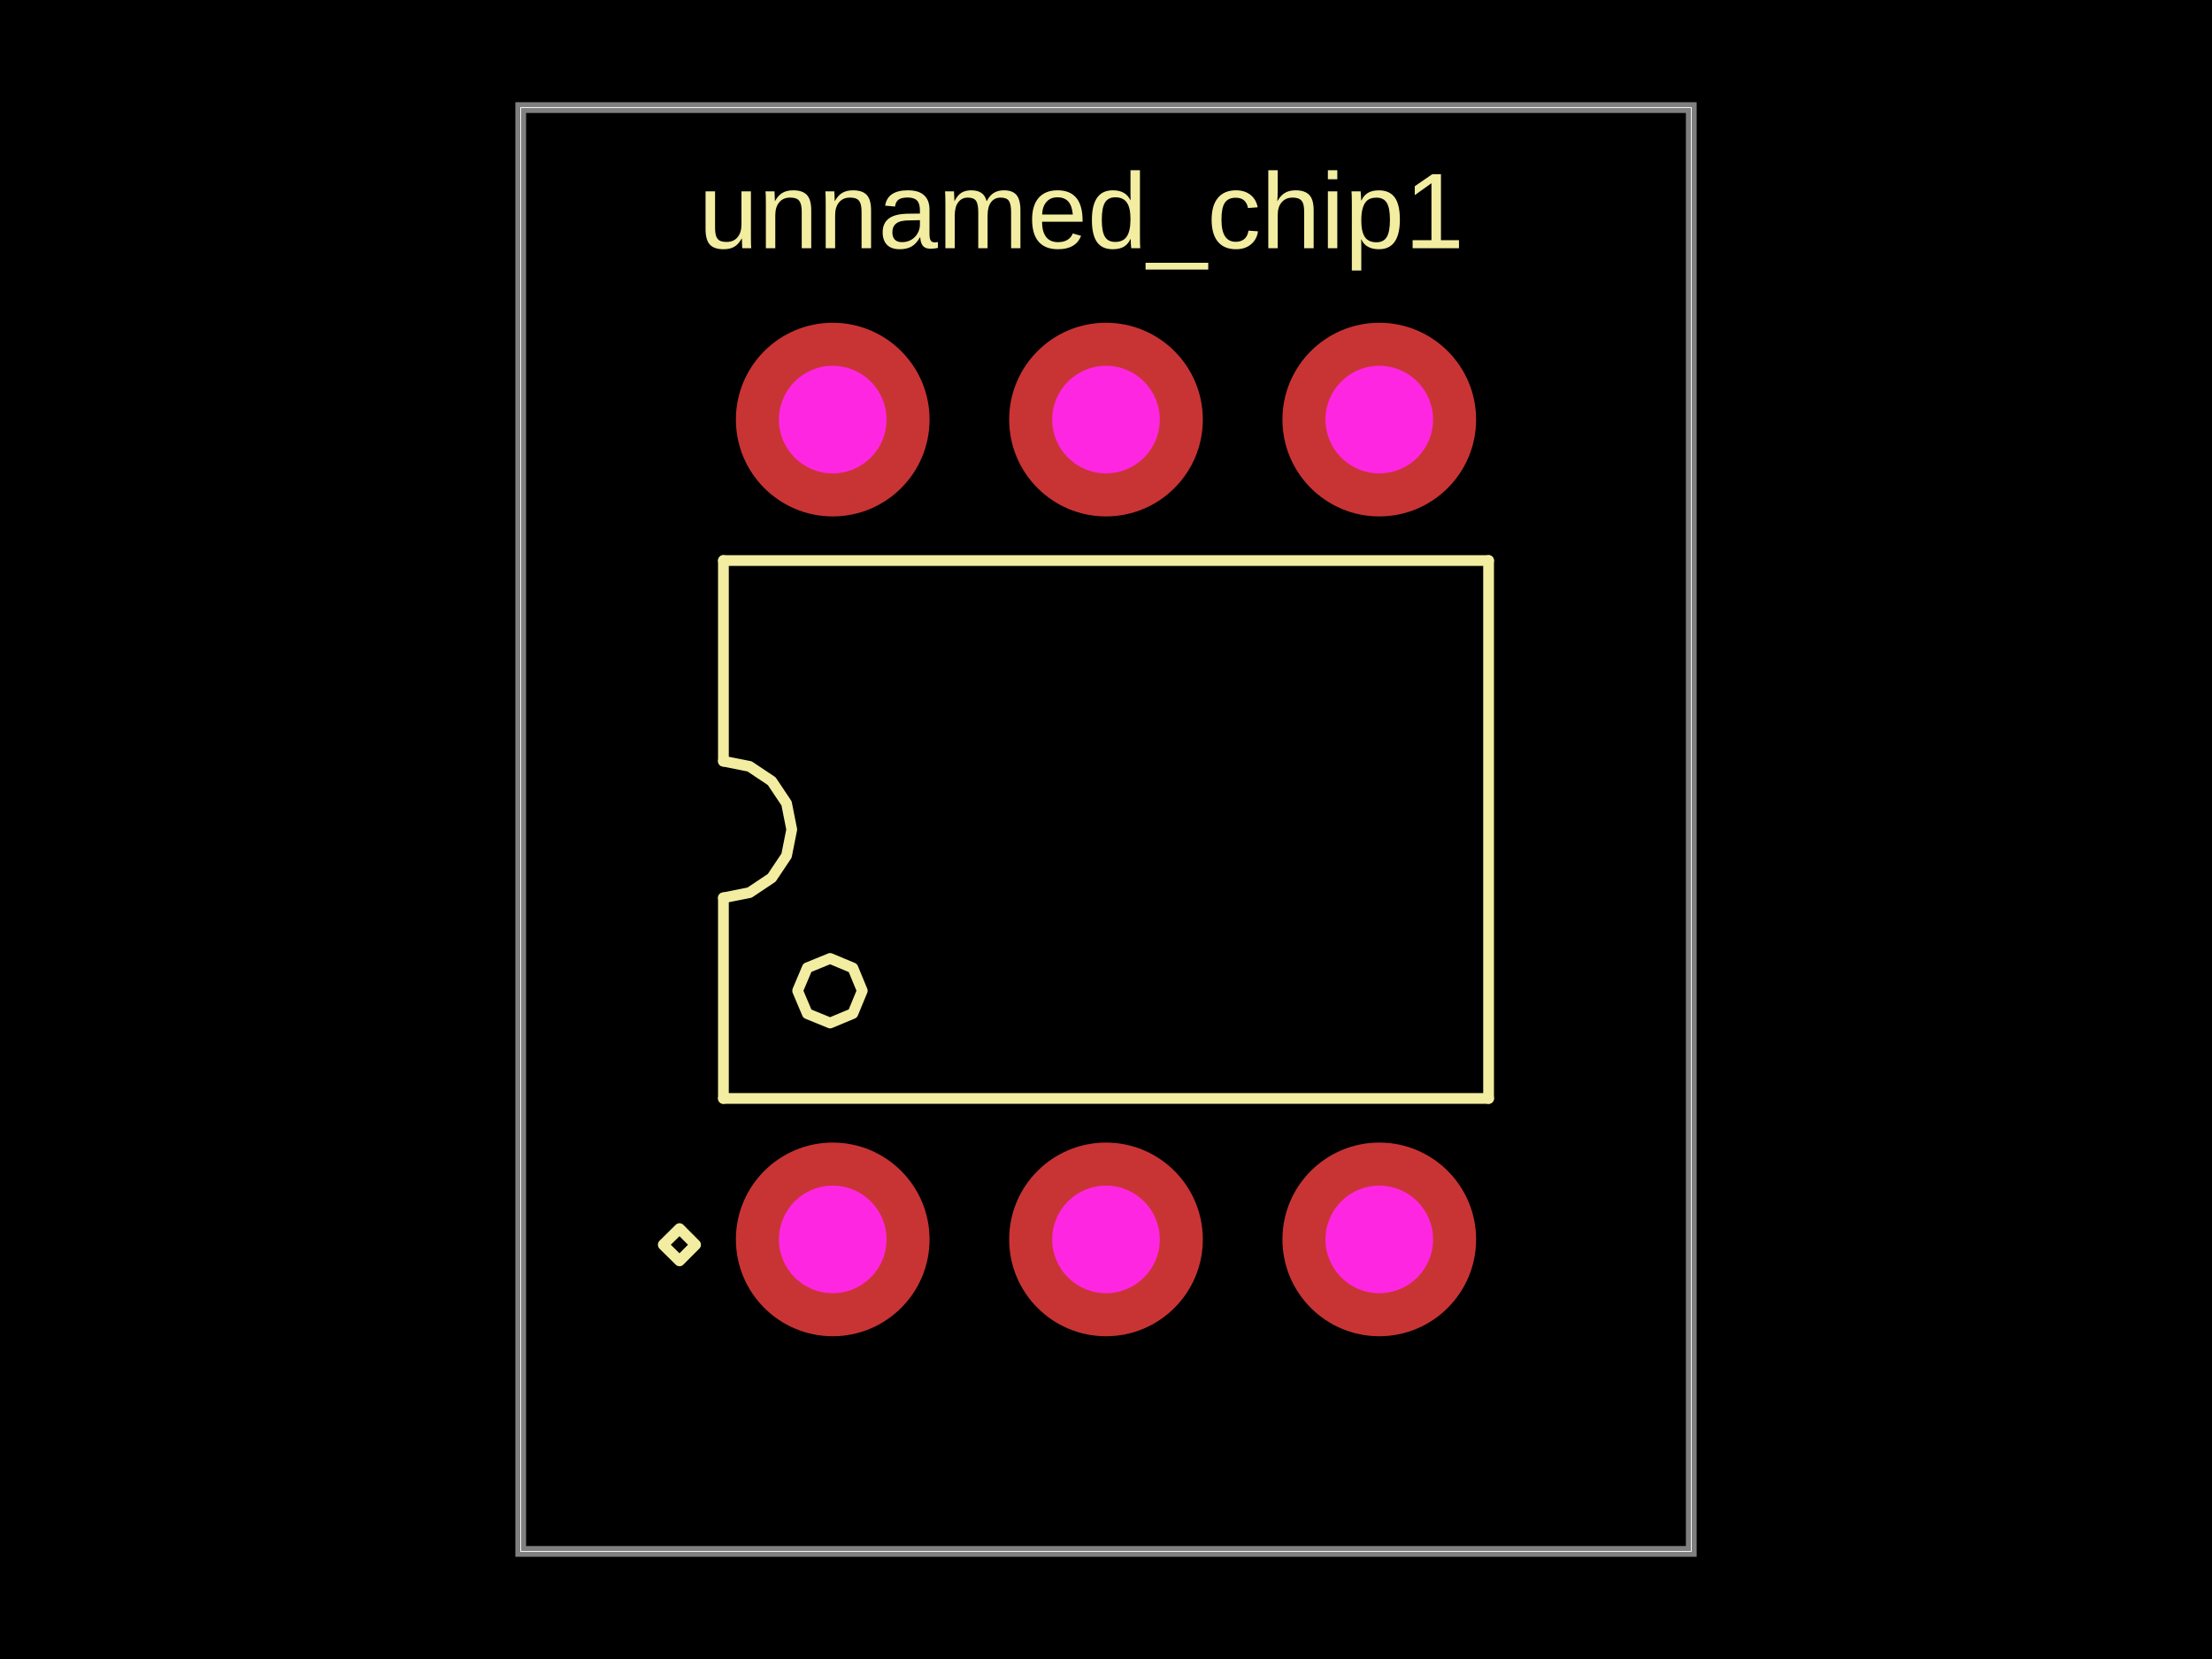
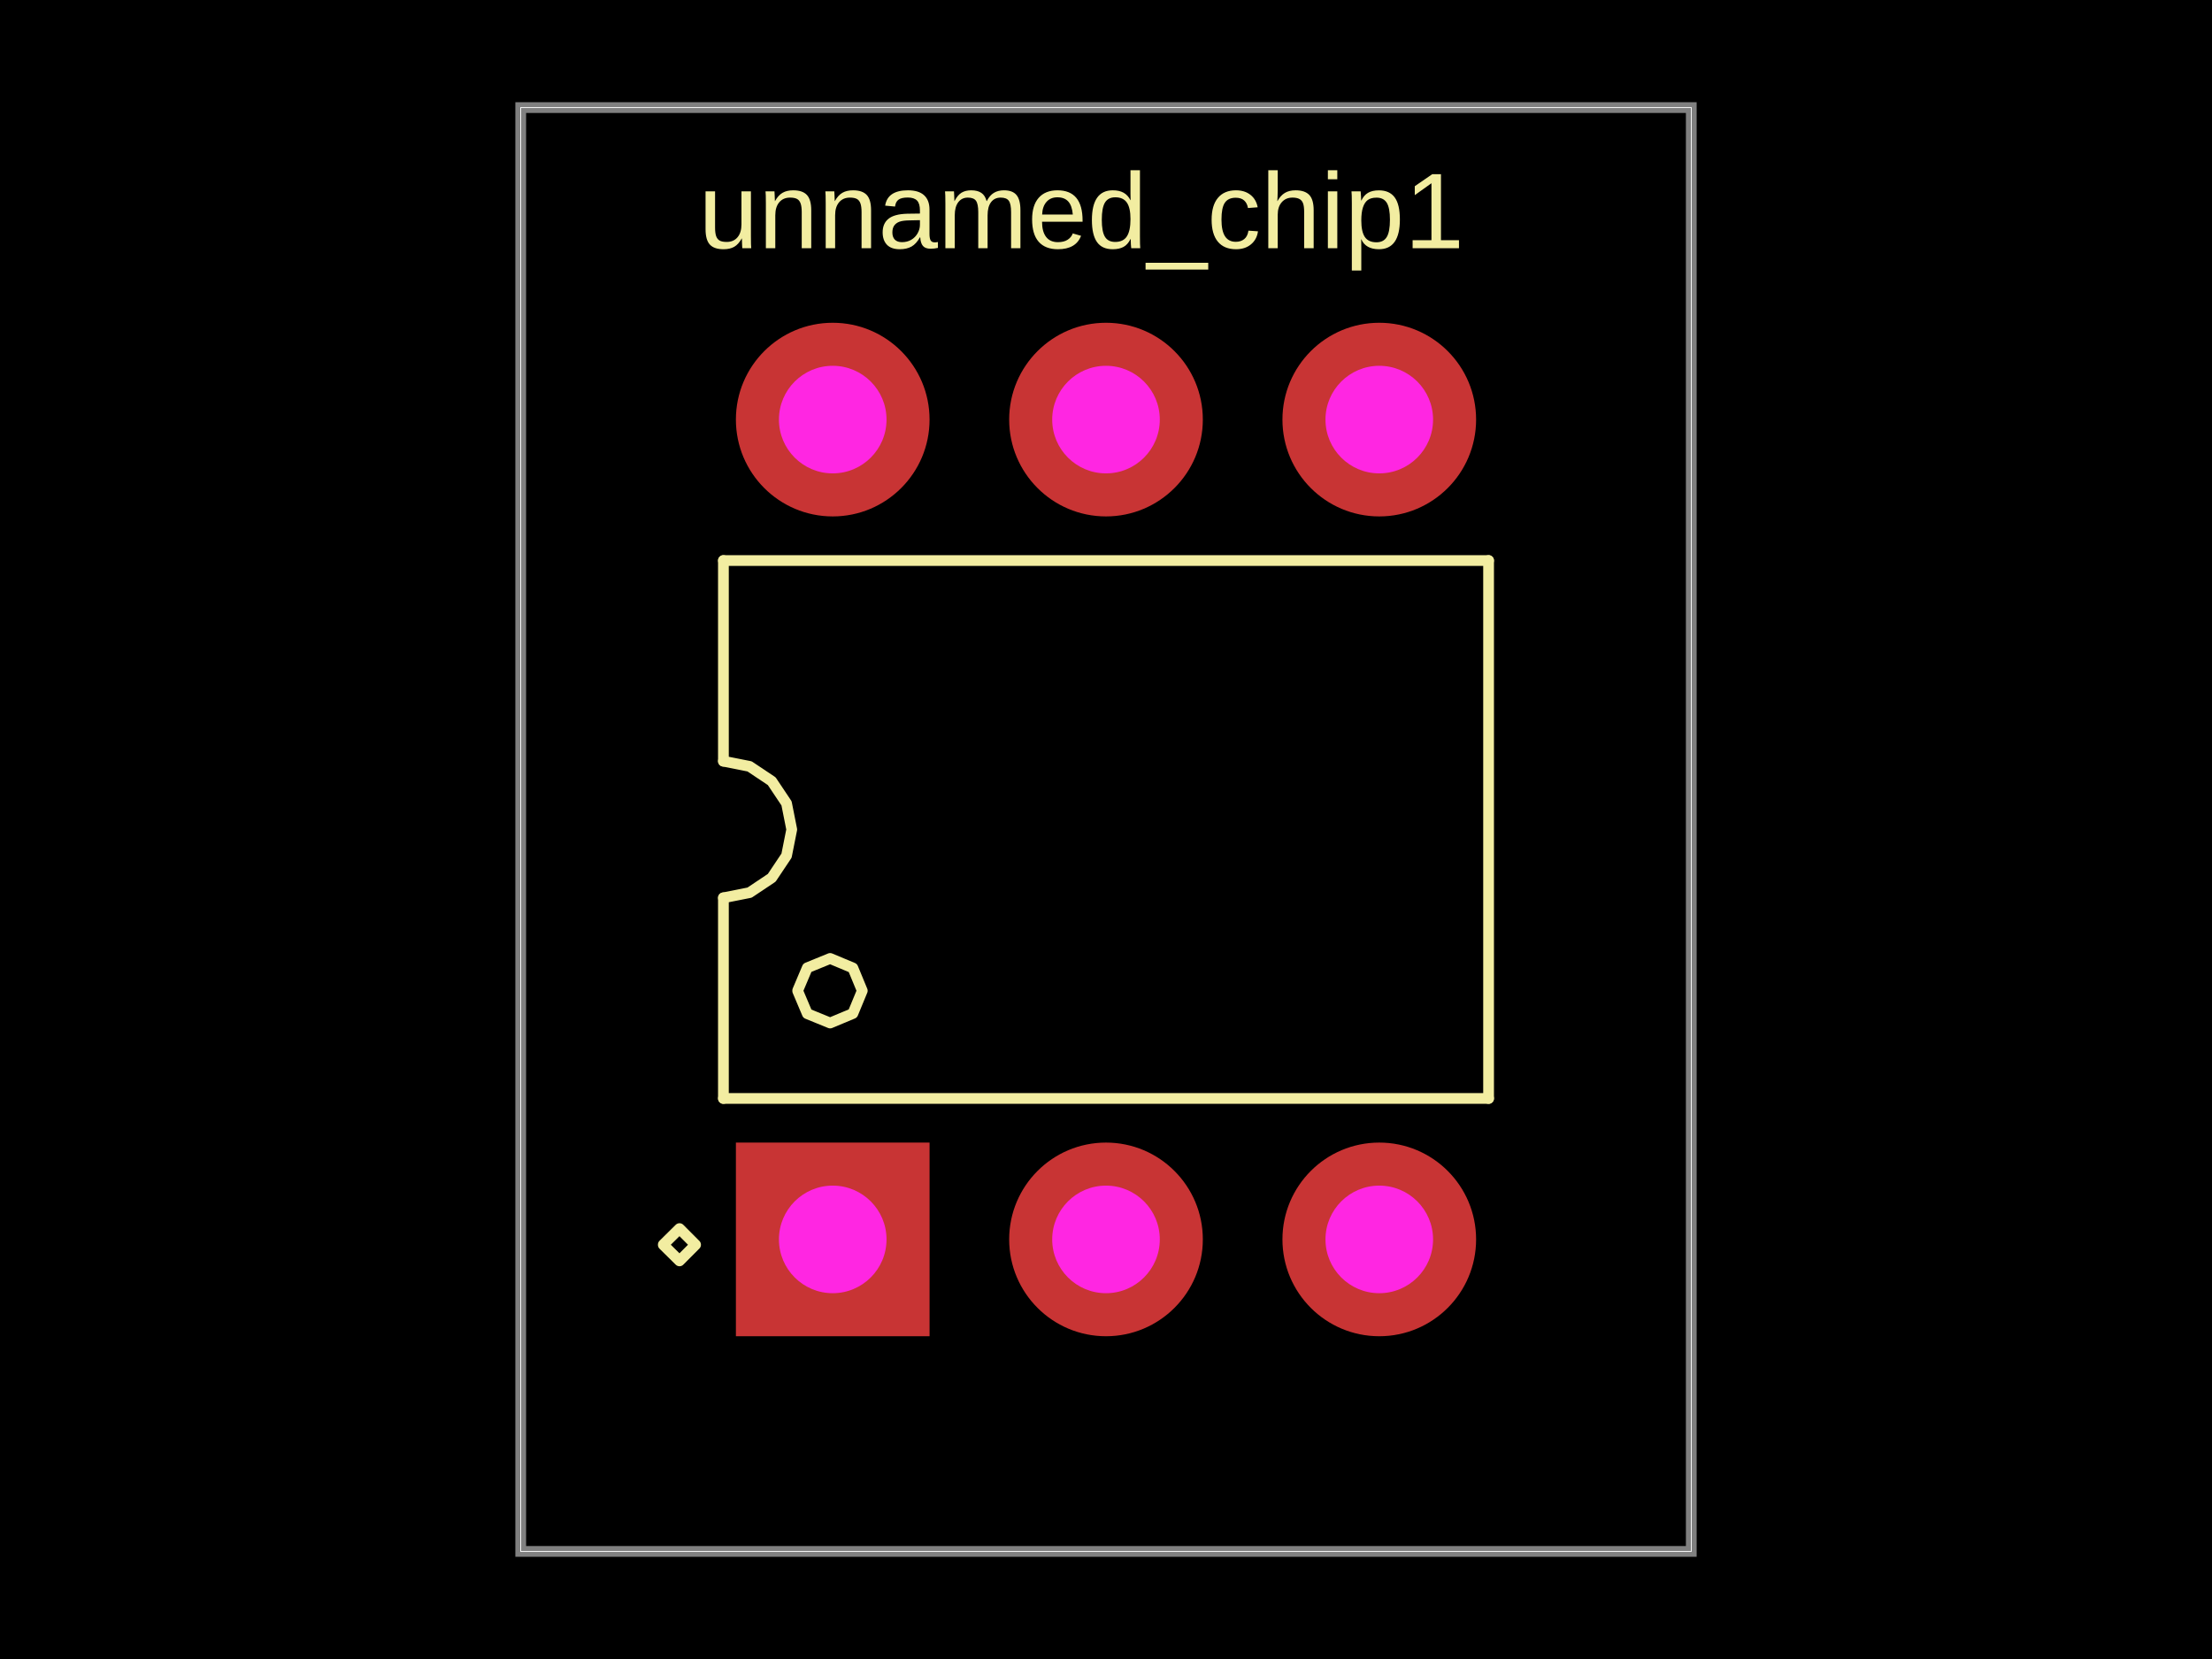
<svg xmlns="http://www.w3.org/2000/svg" width="800" height="600" data-software-used-string="@tscircuit/core@0.0.1537">
  <style />
  <rect class="boundary" x="0" y="0" fill="#000" width="800" height="600" data-type="pcb_background" data-pcb-layer="global" />
  <rect class="pcb-boundary" fill="none" stroke="#fff" stroke-width="0.3" x="188.327" y="38.911" width="423.346" height="522.179" data-type="pcb_boundary" data-pcb-layer="global" />
  <path class="pcb-board" d="M 188.327 561.089 L 611.673 561.089 L 611.673 38.911 L 188.327 38.911 Z" fill="none" stroke="rgba(255, 255, 255, 0.5)" stroke-width="3.891" data-type="pcb_board" data-pcb-layer="board" />
  <path class="pcb-silkscreen pcb-silkscreen-top" d="M 261.634 275.292 L 261.634 202.724" fill="none" stroke="#f2eda1" stroke-width="3.891" stroke-linecap="round" stroke-linejoin="round" data-pcb-component-id="pcb_component_0" data-pcb-silkscreen-path-id="pcb_silkscreen_path_0" data-type="pcb_silkscreen_path" data-pcb-layer="top" />
  <path class="pcb-silkscreen pcb-silkscreen-top" d="M 261.634 324.708 L 261.634 397.276" fill="none" stroke="#f2eda1" stroke-width="3.891" stroke-linecap="round" stroke-linejoin="round" data-pcb-component-id="pcb_component_0" data-pcb-silkscreen-path-id="pcb_silkscreen_path_1" data-type="pcb_silkscreen_path" data-pcb-layer="top" />
  <path class="pcb-silkscreen pcb-silkscreen-top" d="M 538.366 202.724 L 538.366 397.276" fill="none" stroke="#f2eda1" stroke-width="3.891" stroke-linecap="round" stroke-linejoin="round" data-pcb-component-id="pcb_component_0" data-pcb-silkscreen-path-id="pcb_silkscreen_path_2" data-type="pcb_silkscreen_path" data-pcb-layer="top" />
  <path class="pcb-silkscreen pcb-silkscreen-top" d="M 261.634 202.724 L 538.366 202.724" fill="none" stroke="#f2eda1" stroke-width="3.891" stroke-linecap="round" stroke-linejoin="round" data-pcb-component-id="pcb_component_0" data-pcb-silkscreen-path-id="pcb_silkscreen_path_3" data-type="pcb_silkscreen_path" data-pcb-layer="top" />
  <path class="pcb-silkscreen pcb-silkscreen-top" d="M 261.634 397.276 L 538.366 397.276" fill="none" stroke="#f2eda1" stroke-width="3.891" stroke-linecap="round" stroke-linejoin="round" data-pcb-component-id="pcb_component_0" data-pcb-silkscreen-path-id="pcb_silkscreen_path_4" data-type="pcb_silkscreen_path" data-pcb-layer="top" />
  <path class="pcb-silkscreen pcb-silkscreen-top" d="M 261.634 324.708 L 271.09 322.827 L 279.106 317.471 L 284.462 309.455 L 286.342 300 L 284.462 290.545 L 279.106 282.529 L 271.09 277.173 L 261.634 275.292" fill="none" stroke="#f2eda1" stroke-width="3.891" stroke-linecap="round" stroke-linejoin="round" data-pcb-component-id="pcb_component_0" data-pcb-silkscreen-path-id="pcb_silkscreen_path_5" data-type="pcb_silkscreen_path" data-pcb-layer="top" />
  <path class="pcb-silkscreen pcb-silkscreen-top" d="M 288.506 358.41 L 291.977 366.618 L 300.228 369.984 L 308.45 366.548 L 311.852 358.311 L 308.45 350.075 L 300.228 346.638 L 291.977 350.005 L 288.506 358.212" fill="none" stroke="#f2eda1" stroke-width="3.891" stroke-linecap="round" stroke-linejoin="round" data-pcb-component-id="pcb_component_0" data-pcb-silkscreen-path-id="pcb_silkscreen_path_6" data-type="pcb_silkscreen_path" data-pcb-layer="top" />
  <path class="pcb-silkscreen pcb-silkscreen-top" d="M 239.891 450.226 L 245.753 456.013 L 251.565 450.176 L 245.753 444.339 L 239.891 450.127" fill="none" stroke="#f2eda1" stroke-width="3.891" stroke-linecap="round" stroke-linejoin="round" data-pcb-component-id="pcb_component_0" data-pcb-silkscreen-path-id="pcb_silkscreen_path_7" data-type="pcb_silkscreen_path" data-pcb-layer="top" />
  <text x="0" y="0" dx="0" dy="0" fill="#f2eda1" font-family="Arial, sans-serif" font-size="38.911" text-anchor="middle" dominant-baseline="central" transform="matrix(1,0,0,1,391.1051,76.27232)" class="pcb-silkscreen-text pcb-silkscreen-top" data-pcb-silkscreen-text-id="pcb_silkscreen_text_0" stroke="none" data-type="pcb_silkscreen_text" data-pcb-layer="top">unnamed_chip1</text>
  <g data-type="pcb_plated_hole" data-pcb-layer="through" data-pad-name="unnamed_chip1.A">
-     <circle class="pcb-hole-outer" fill="rgb(200, 52, 52)" cx="301.167" cy="448.249" r="35.019" data-type="pcb_plated_hole" data-pcb-layer="top" />
-     <circle class="pcb-hole-inner" fill="#FF26E2" cx="301.167" cy="448.249" r="19.455" data-type="pcb_plated_hole_drill" data-pcb-layer="drill" />
+     <rect class="pcb-hole-outer-pad" fill="rgb(200, 52, 52)" x="-35.019" y="-35.019" width="70.039" height="70.039" transform="translate(301.1673 448.2491) rotate(-90)" data-type="pcb_plated_hole" data-pcb-layer="top" />
+     <rect class="pcb-hole-inner" fill="#FF26E2" x="-19.455" y="-19.455" width="38.91" height="38.91" rx="19.455" ry="19.455" transform="translate(301.1673 448.2491) rotate(-90)" data-type="pcb_plated_hole_drill" data-pcb-layer="drill" />
  </g>
  <g data-type="pcb_plated_hole" data-pcb-layer="through" data-pad-name="unnamed_chip1.K">
    <circle class="pcb-hole-outer" fill="rgb(200, 52, 52)" cx="400" cy="448.249" r="35.019" data-type="pcb_plated_hole" data-pcb-layer="top" />
    <circle class="pcb-hole-inner" fill="#FF26E2" cx="400" cy="448.249" r="19.455" data-type="pcb_plated_hole_drill" data-pcb-layer="drill" />
  </g>
  <g data-type="pcb_plated_hole" data-pcb-layer="through" data-pad-name="unnamed_chip1.NC">
    <circle class="pcb-hole-outer" fill="rgb(200, 52, 52)" cx="498.833" cy="448.249" r="35.019" data-type="pcb_plated_hole" data-pcb-layer="top" />
    <circle class="pcb-hole-inner" fill="#FF26E2" cx="498.833" cy="448.249" r="19.455" data-type="pcb_plated_hole_drill" data-pcb-layer="drill" />
  </g>
  <g data-type="pcb_plated_hole" data-pcb-layer="through" data-pad-name="unnamed_chip1.T1">
    <circle class="pcb-hole-outer" fill="rgb(200, 52, 52)" cx="301.167" cy="151.751" r="35.019" data-type="pcb_plated_hole" data-pcb-layer="top" />
    <circle class="pcb-hole-inner" fill="#FF26E2" cx="301.167" cy="151.751" r="19.455" data-type="pcb_plated_hole_drill" data-pcb-layer="drill" />
  </g>
  <g data-type="pcb_plated_hole" data-pcb-layer="through" data-pad-name="unnamed_chip1.Substrate">
    <circle class="pcb-hole-outer" fill="rgb(200, 52, 52)" cx="400" cy="151.751" r="35.019" data-type="pcb_plated_hole" data-pcb-layer="top" />
    <circle class="pcb-hole-inner" fill="#FF26E2" cx="400" cy="151.751" r="19.455" data-type="pcb_plated_hole_drill" data-pcb-layer="drill" />
  </g>
  <g data-type="pcb_plated_hole" data-pcb-layer="through" data-pad-name="unnamed_chip1.T2">
    <circle class="pcb-hole-outer" fill="rgb(200, 52, 52)" cx="498.833" cy="151.751" r="35.019" data-type="pcb_plated_hole" data-pcb-layer="top" />
    <circle class="pcb-hole-inner" fill="#FF26E2" cx="498.833" cy="151.751" r="19.455" data-type="pcb_plated_hole_drill" data-pcb-layer="drill" />
  </g>
</svg>
